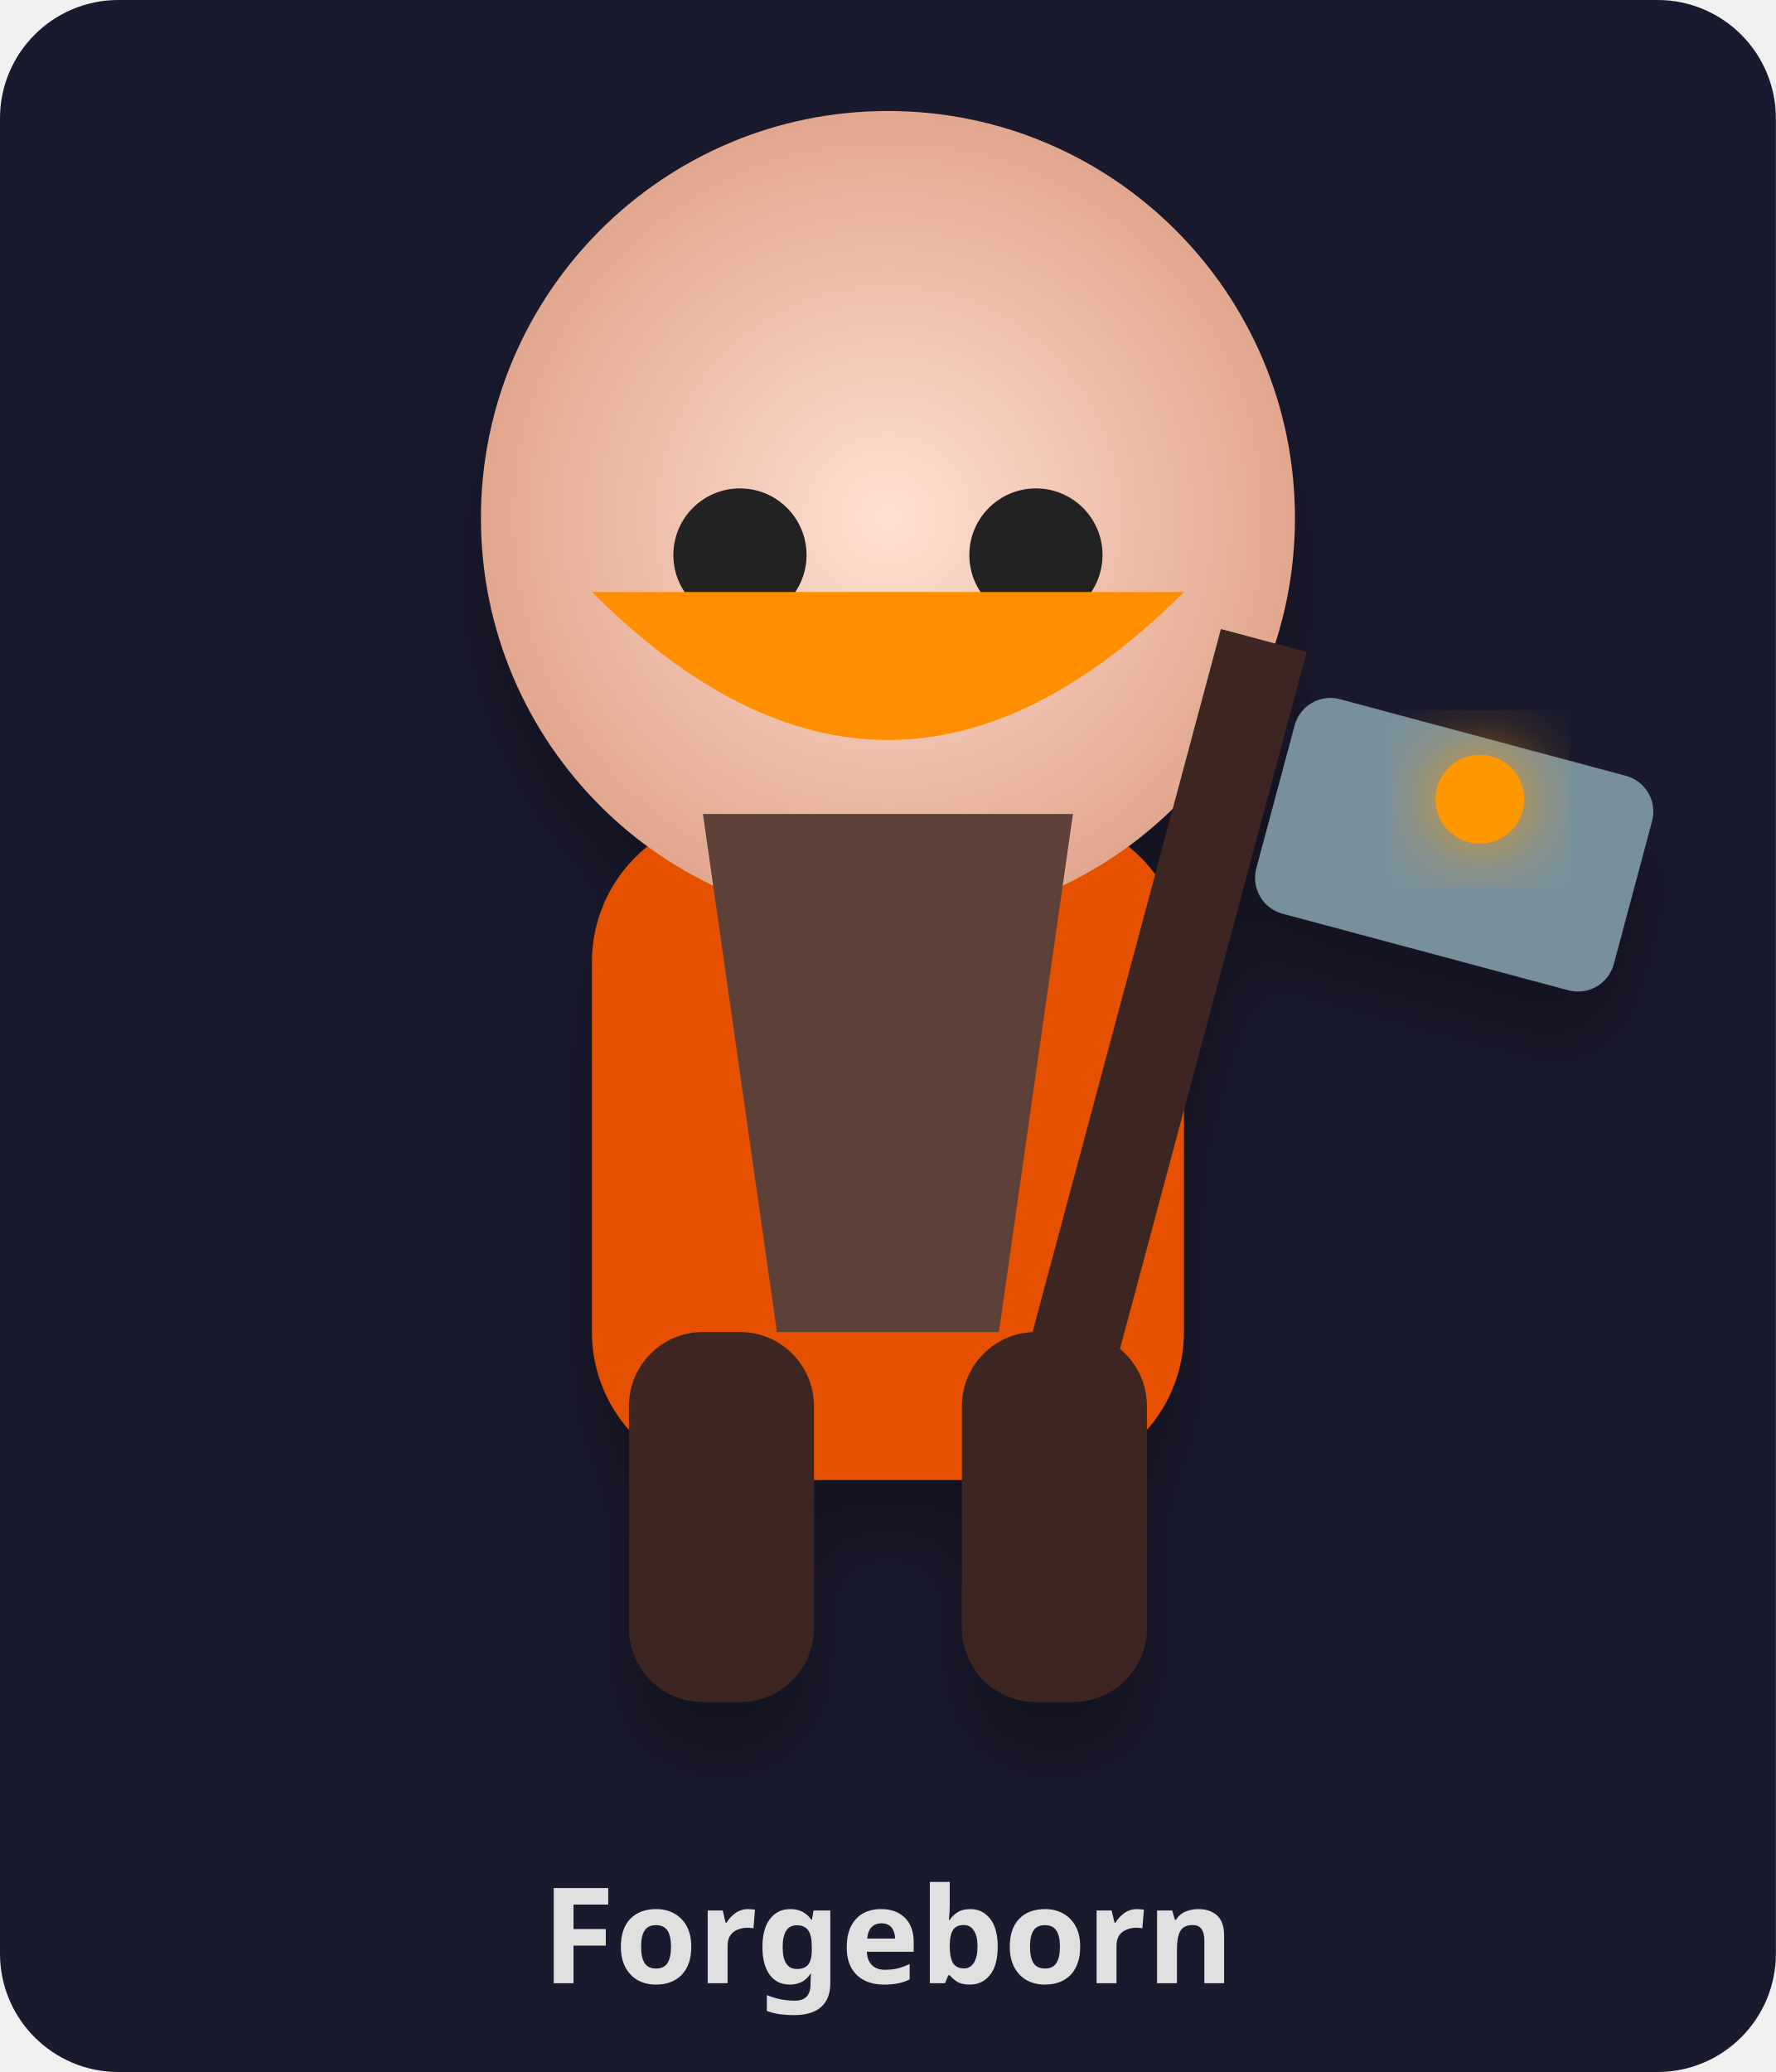
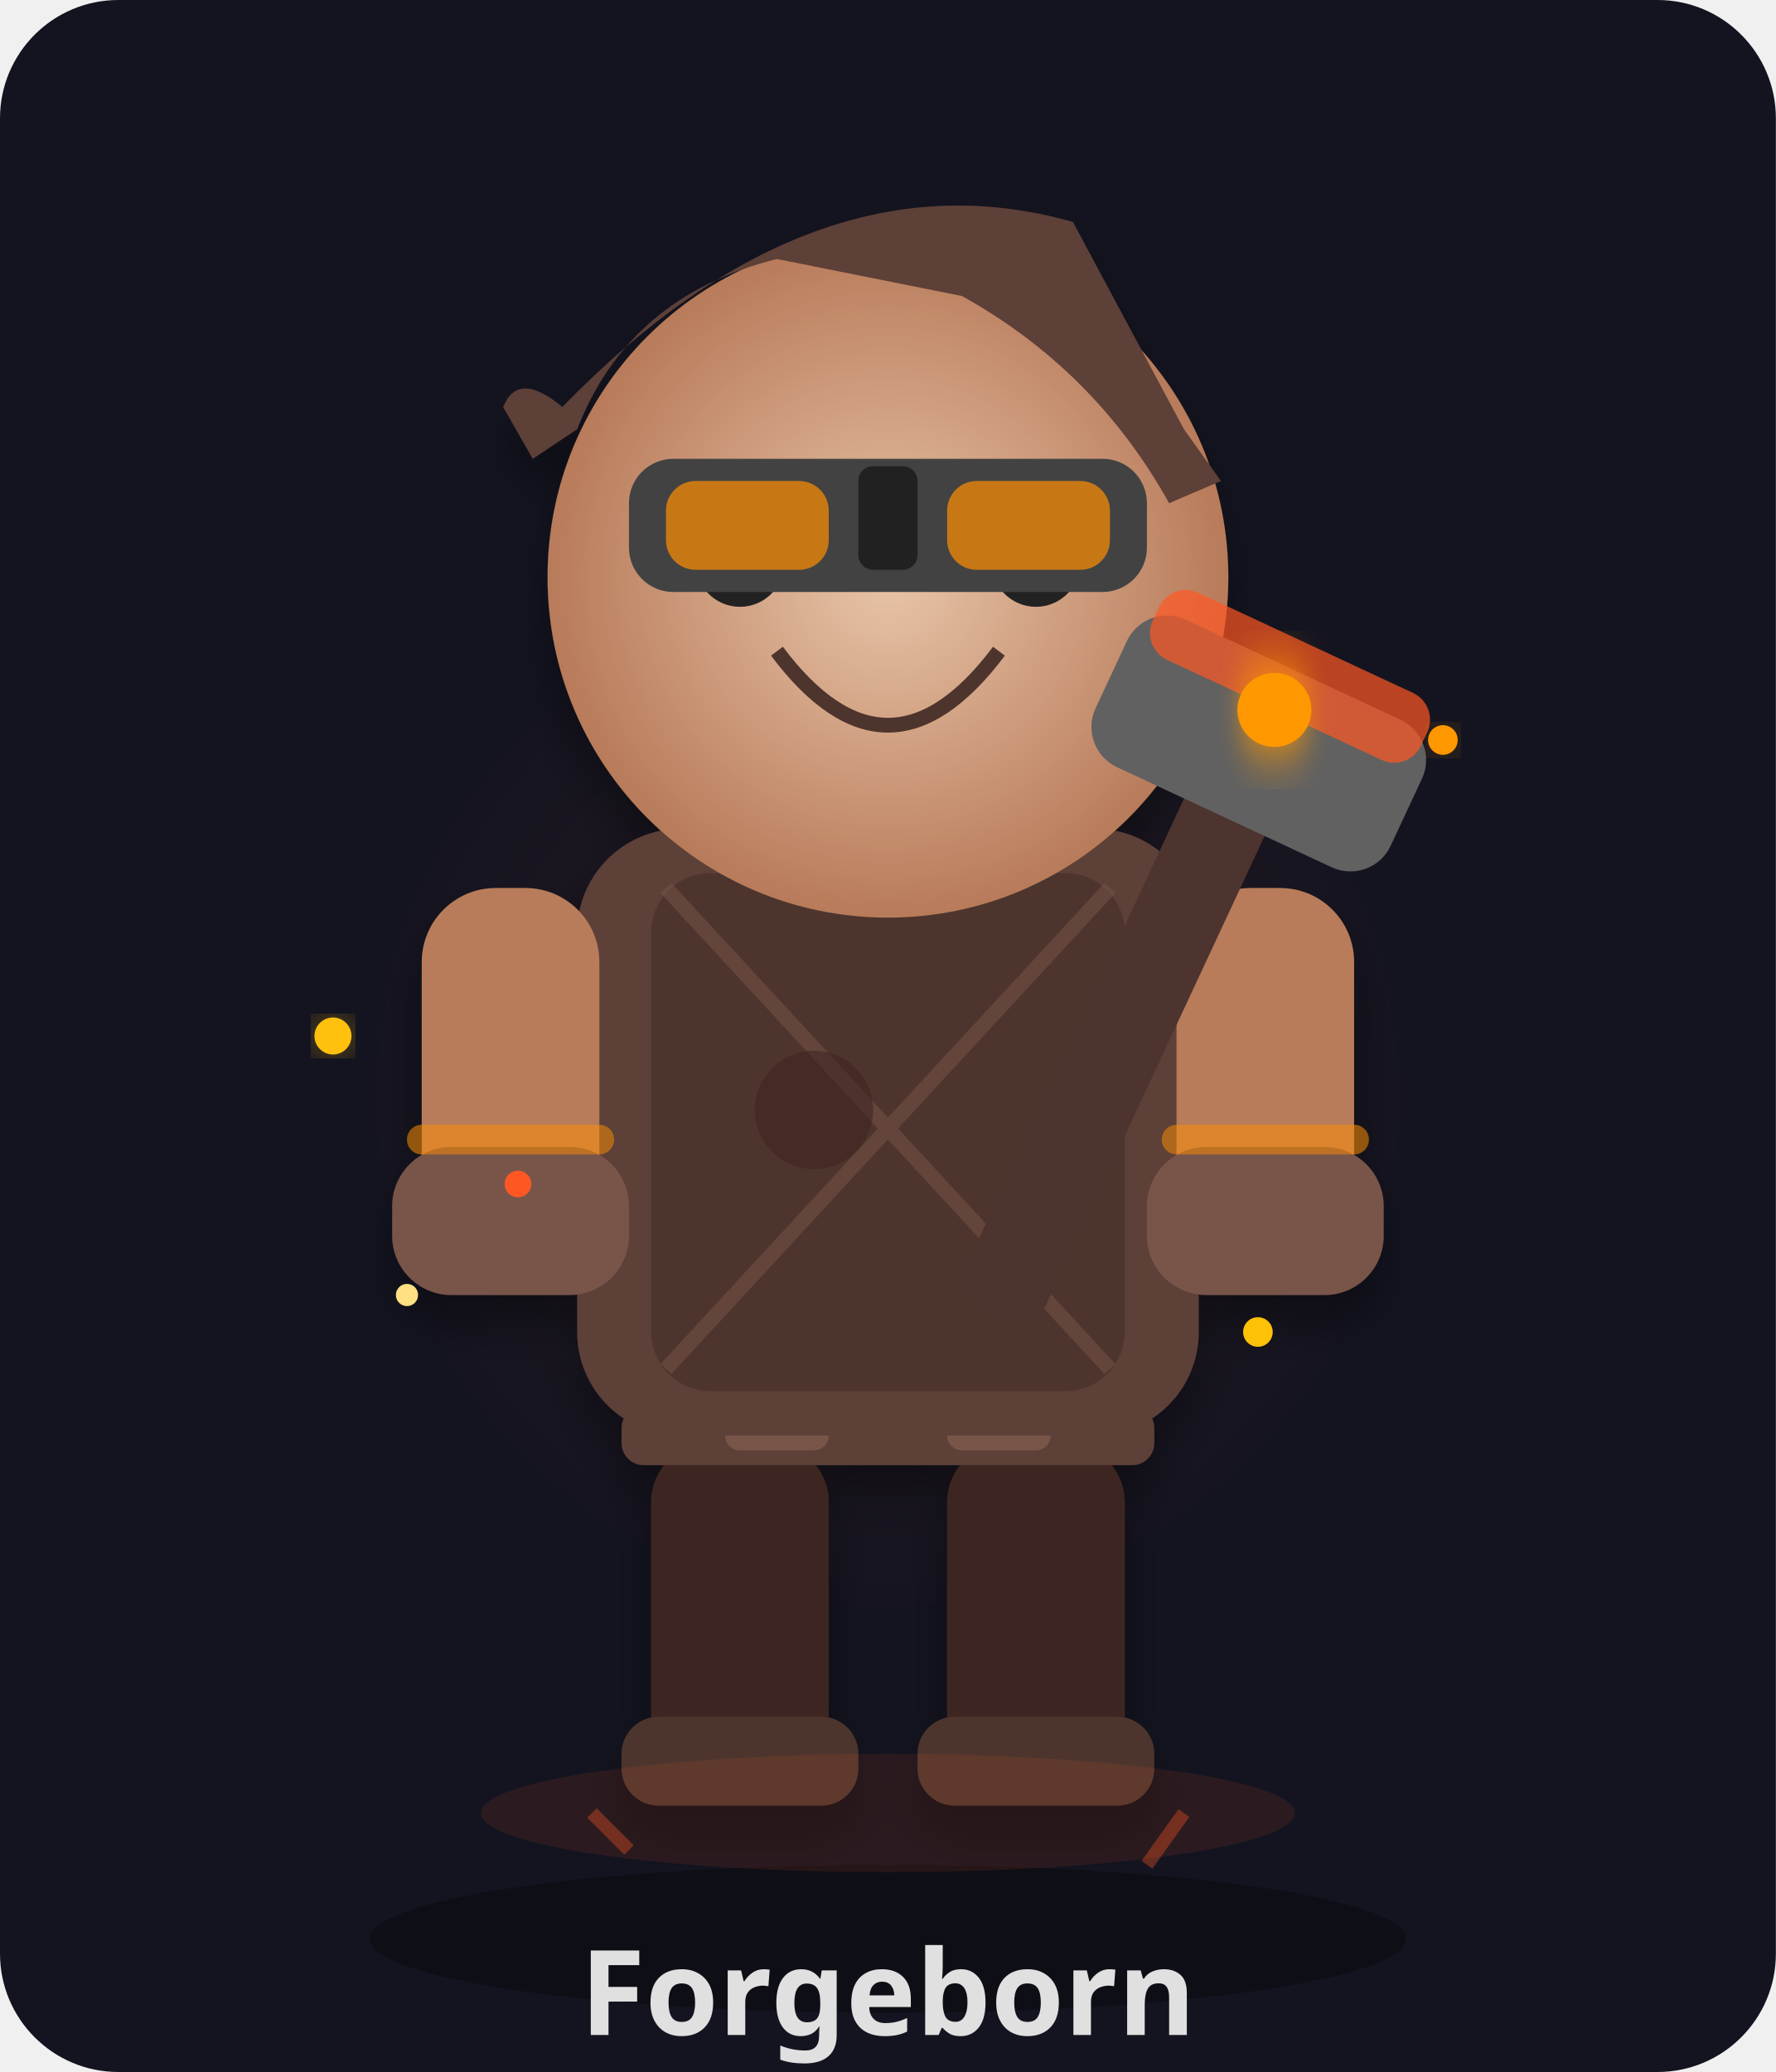
<svg xmlns="http://www.w3.org/2000/svg" viewBox="0 0 240 280" width="100%" height="100%">
  <defs>
    <radialGradient id="skin" cx="50%" cy="50%" r="50%">
-       <stop offset="0%" stop-color="#FFE0D2" />
-       <stop offset="100%" stop-color="#E2A78F" />
+       <stop offset="0%" stop-color="#E8C4A8" />
+       <stop offset="100%" stop-color="#B87B5A" />
    </radialGradient>
-     <filter id="shadow" x="-20%" y="-20%" width="140%" height="140%">
-       <feDropShadow dx="0" dy="8" stdDeviation="5" flood-color="#000" flood-opacity="0.3" />
+     <radialGradient id="forge" cx="50%" cy="50%" r="50%">
+       <stop offset="0%" stop-color="#FF5722" stop-opacity="0.6" />
+       <stop offset="100%" stop-color="#FF5722" stop-opacity="0" />
+     </radialGradient>
+     <filter id="shadow">
+       <feDropShadow dx="0" dy="4" stdDeviation="3" flood-color="#000" flood-opacity="0.35" />
    </filter>
-     <filter id="glow" x="-50%" y="-50%" width="200%" height="200%">
-       <feGaussianBlur stdDeviation="5" result="coloredBlur" />
+     <filter id="softglow">
+       <feGaussianBlur stdDeviation="3" result="b" />
      <feMerge>
-         <feMergeNode in="coloredBlur" />
+         <feMergeNode in="b" />
        <feMergeNode in="SourceGraphic" />
      </feMerge>
    </filter>
  </defs>
-   <rect width="100%" height="100%" rx="16" fill="#1a1a2e" />
+   <rect width="100%" height="100%" rx="16" fill="#141420" />
+   <ellipse cx="120" cy="262" rx="70" ry="10" fill="#000" opacity="0.3">
+     <animate attributeName="rx" values="70;74;70" dur="3s" repeatCount="indefinite" />
+   </ellipse>
+   <circle cx="120" cy="148" r="70" fill="url(#forge)" opacity="0.15">
+     <animate attributeName="r" values="70;82;70" dur="2s" repeatCount="indefinite" />
+     <animate attributeName="opacity" values="0.15;0.08;0.15" dur="2s" repeatCount="indefinite" />
+   </circle>
  <g filter="url(#shadow)">
-     <rect x="80" y="110" width="80" height="90" rx="20" fill="#E65100" />
-     <rect x="85" y="180" width="25" height="50" rx="10" fill="#3E2723" />
-     <rect x="130" y="180" width="25" height="50" rx="10" fill="#3E2723" />
-     <circle cx="120" cy="70" r="55" fill="url(#skin)" />
-     <circle cx="100" cy="75" r="9" fill="#212121" />
-     <circle cx="140" cy="75" r="9" fill="#212121" />
-     <path d="M 95 110 L 145 110 L 135 180 L 105 180 Z" fill="#5D4037" />
-     <path d="M 80 80 Q 120 120 160 80 Z" fill="#FF8F00" />
-     <rect x="165" y="85" width="12" height="100" fill="#3E2723" transform="rotate(15 165 85)" />
-     <rect x="178" y="90" width="50" height="30" rx="5" fill="#78909C" transform="rotate(15 165 85)" />
-     <circle cx="200" cy="108" r="6" fill="#FF9800" filter="url(#glow)" />
+     <animateTransform attributeName="transform" type="translate" values="0,0;0,-2;0,0" dur="3s" repeatCount="indefinite" />
+     <rect x="88" y="195" width="24" height="45" rx="8" fill="#3E2723" />
+     <rect x="128" y="195" width="24" height="45" rx="8" fill="#3E2723" />
+     <rect x="84" y="232" width="32" height="12" rx="5" fill="#4E342E" />
+     <rect x="124" y="232" width="32" height="12" rx="5" fill="#4E342E" />
+     <rect x="84" y="190" width="72" height="8" rx="3" fill="#5D4037" />
+     <rect x="98" y="186" width="14" height="10" rx="2" fill="#795548" />
+     <rect x="128" y="186" width="14" height="10" rx="2" fill="#795548" />
+     <rect x="78" y="112" width="84" height="82" rx="14" fill="#5D4037" />
+     <rect x="88" y="118" width="64" height="70" rx="8" fill="#4E342E" />
+     <path d="M 90 120 L 150 185 M 150 120 L 90 185" stroke="#795548" stroke-width="2" opacity="0.5" />
+     <circle cx="110" cy="150" r="8" fill="#3E2723" opacity="0.6" />
+     <rect x="57" y="120" width="24" height="50" rx="10" fill="#B87B5A" />
+     <rect x="159" y="120" width="24" height="50" rx="10" fill="#B87B5A" />
+     <rect x="53" y="155" width="32" height="20" rx="8" fill="#795548" />
+     <rect x="155" y="155" width="32" height="20" rx="8" fill="#795548" />
+     <rect x="55" y="152" width="28" height="4" rx="2" fill="#FF8F00" opacity="0.5">
+       <animate attributeName="opacity" values="0.5;0.2;0.5" dur="2s" repeatCount="indefinite" />
+     </rect>
+     <rect x="157" y="152" width="28" height="4" rx="2" fill="#FF8F00" opacity="0.5">
+       <animate attributeName="opacity" values="0.5;0.2;0.5" dur="2s" repeatCount="indefinite" />
+     </rect>
+     <circle cx="120" cy="78" r="46" fill="url(#skin)" />
+     <circle cx="100" cy="76" r="6" fill="#212121" />
+     <circle cx="104" cy="74" r="2" fill="#FFF" />
+     <circle cx="140" cy="76" r="6" fill="#212121" />
+     <circle cx="144" cy="74" r="2" fill="#FFF" />
+     <path d="M 105 88 Q 120 108 135 88" fill="none" stroke="#4E342E" stroke-width="2" />
+     <path d="M 76 55 Q 110 20 145 30 L 160 58 L 165 65 L 158 68 Q 148 50 130 40 L 105 35 Q 85 40 78 58 L 72 62 L 68 55 Q 70 50 76 55 Z" fill="#5D4037" />
  </g>
-   <text x="120" y="268" font-family="sans-serif" font-size="18" font-weight="bold" fill="#E0E0E0" text-anchor="middle">Forgeborn</text>
+   <g>
+     <animateTransform attributeName="transform" type="translate" values="0,0;0,-2;0,0" dur="3s" repeatCount="indefinite" />
+     <rect x="85" y="62" width="70" height="18" rx="6" fill="#424242" />
+     <rect x="90" y="65" width="22" height="12" rx="4" fill="#FF8F00" opacity="0.7">
+       <animate attributeName="opacity" values="0.7;0.3;0.7" dur="2s" repeatCount="indefinite" />
+     </rect>
+     <rect x="128" y="65" width="22" height="12" rx="4" fill="#FF8F00" opacity="0.7">
+       <animate attributeName="opacity" values="0.7;0.3;0.7" dur="2.2s" repeatCount="indefinite" />
+     </rect>
+     <rect x="116" y="63" width="8" height="14" rx="2" fill="#212121" />
+   </g>
+   <g transform="translate(168,105) rotate(25)">
+     <animateTransform attributeName="transform" type="translate" values="168,105;168,103;168,105" dur="1.8s" repeatCount="indefinite" additive="sum" />
+     <animateTransform attributeName="transform" type="rotate" values="25;28;25" dur="1.8s" repeatCount="indefinite" additive="sum" />
+     <rect x="-6" y="0" width="12" height="80" rx="4" fill="#4E342E" />
+     <rect x="-22" y="-16" width="44" height="22" rx="6" fill="#616161" />
+     <rect x="-20" y="-20" width="40" height="10" rx="4" fill="#FF5722" opacity="0.7">
+       <animate attributeName="opacity" values="0.7;0.3;0.7" dur="1s" repeatCount="indefinite" />
+     </rect>
+     <circle cx="0" cy="-10" r="5" fill="#FF9800" filter="url(#softglow)">
+       <animate attributeName="r" values="5;8;5" dur="0.7s" repeatCount="indefinite" />
+     </circle>
+   </g>
+   <g>
+     <circle cx="45" cy="140" r="2.5" fill="#FFC107" filter="url(#softglow)">
+       <animate attributeName="cy" values="140;100;140" dur="0.7s" repeatCount="indefinite" />
+       <animate attributeName="cx" values="45;30;45" dur="0.7s" repeatCount="indefinite" />
+       <animate attributeName="opacity" values="1;0;1" dur="0.7s" repeatCount="indefinite" />
+     </circle>
+     <circle cx="195" cy="100" r="2" fill="#FF9800" filter="url(#softglow)">
+       <animate attributeName="cy" values="100;60;100" dur="0.9s" repeatCount="indefinite" />
+       <animate attributeName="cx" values="195;215;195" dur="0.9s" repeatCount="indefinite" />
+       <animate attributeName="opacity" values="1;0;1" dur="0.9s" repeatCount="indefinite" />
+     </circle>
+     <circle cx="70" cy="160" r="1.8" fill="#FF5722">
+       <animate attributeName="cy" values="160;130;160" dur="0.8s" repeatCount="indefinite" />
+       <animate attributeName="opacity" values="1;0;1" dur="0.8s" repeatCount="indefinite" />
+     </circle>
+     <circle cx="170" cy="180" r="2" fill="#FFC107">
+       <animate attributeName="cy" values="180;150;180" dur="1.1s" repeatCount="indefinite" />
+       <animate attributeName="opacity" values="1;0;1" dur="1.1s" repeatCount="indefinite" />
+     </circle>
+     <circle cx="55" cy="175" r="1.5" fill="#FFE082">
+       <animate attributeName="cy" values="175;145;175" dur="0.65s" repeatCount="indefinite" />
+       <animate attributeName="opacity" values="1;0;1" dur="0.65s" repeatCount="indefinite" />
+     </circle>
+   </g>
+   <path d="M 80 245 L 85 250 M 160 245 L 155 252" stroke="#FF5722" stroke-width="1.8" opacity="0.35">
+     <animate attributeName="opacity" values="0.35;0.1;0.35" dur="2.5s" repeatCount="indefinite" />
+   </path>
+   <ellipse cx="120" cy="245" rx="55" ry="8" fill="#FF5722" opacity="0.1">
+     <animate attributeName="opacity" values="0.1;0.04;0.1" dur="1.5s" repeatCount="indefinite" />
+   </ellipse>
+   <text x="120" y="275" font-family="sans-serif" font-size="16" font-weight="bold" fill="#E0E0E0" text-anchor="middle">Forgeborn</text>
</svg>
